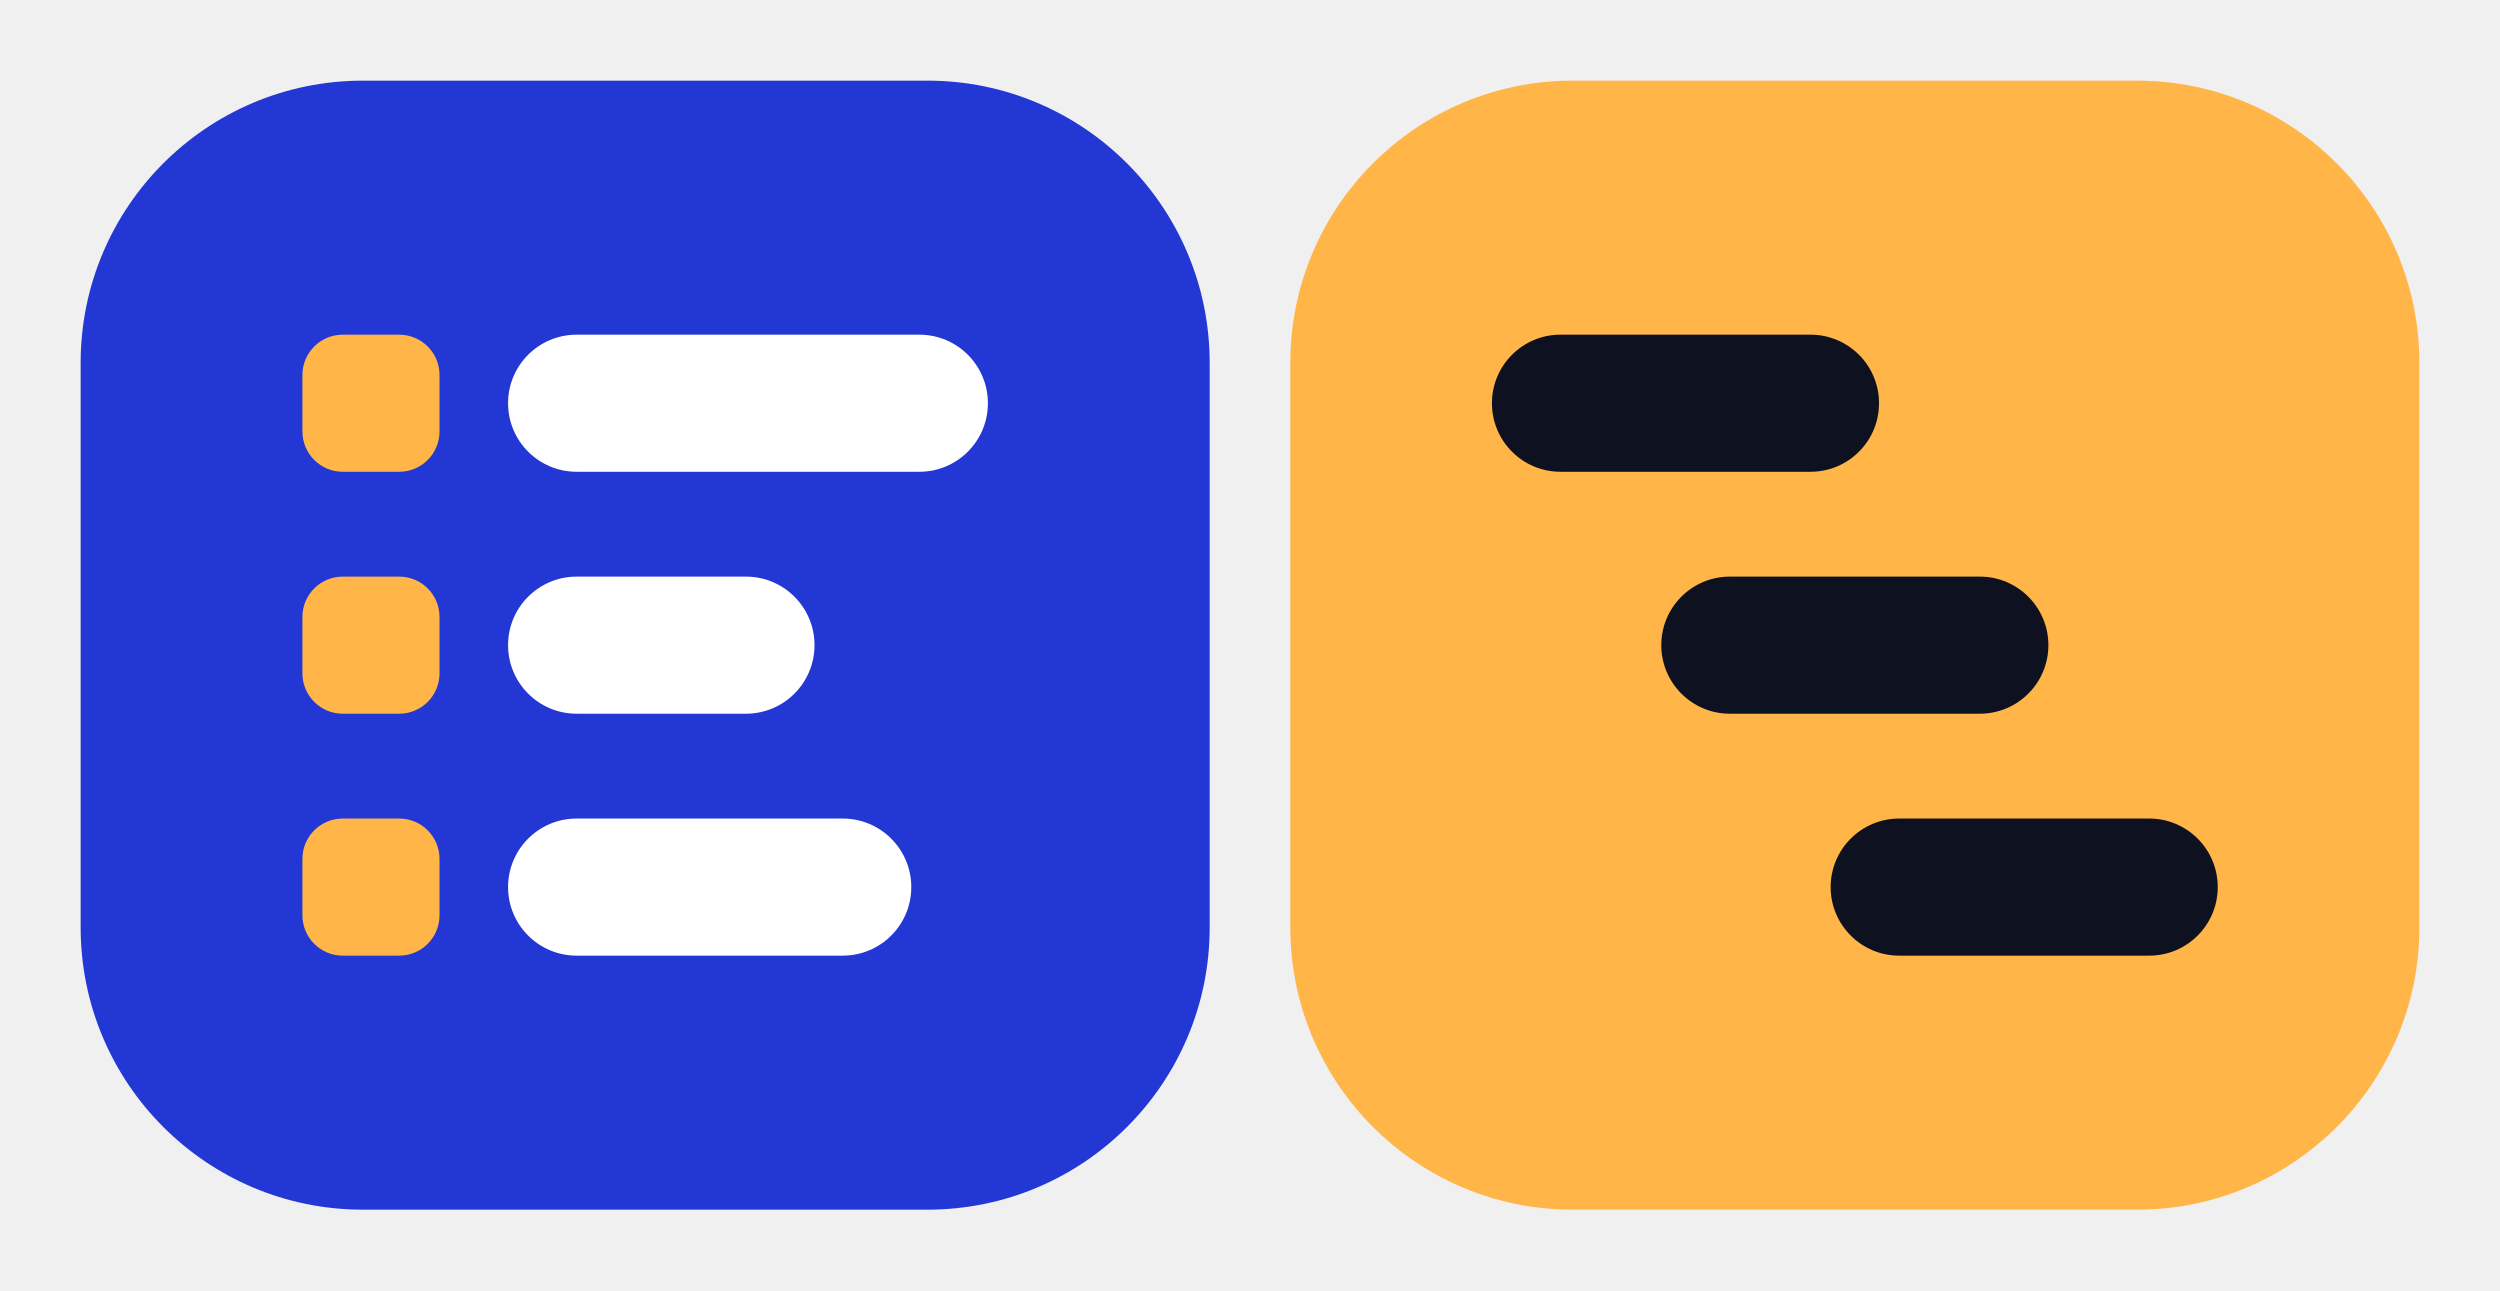
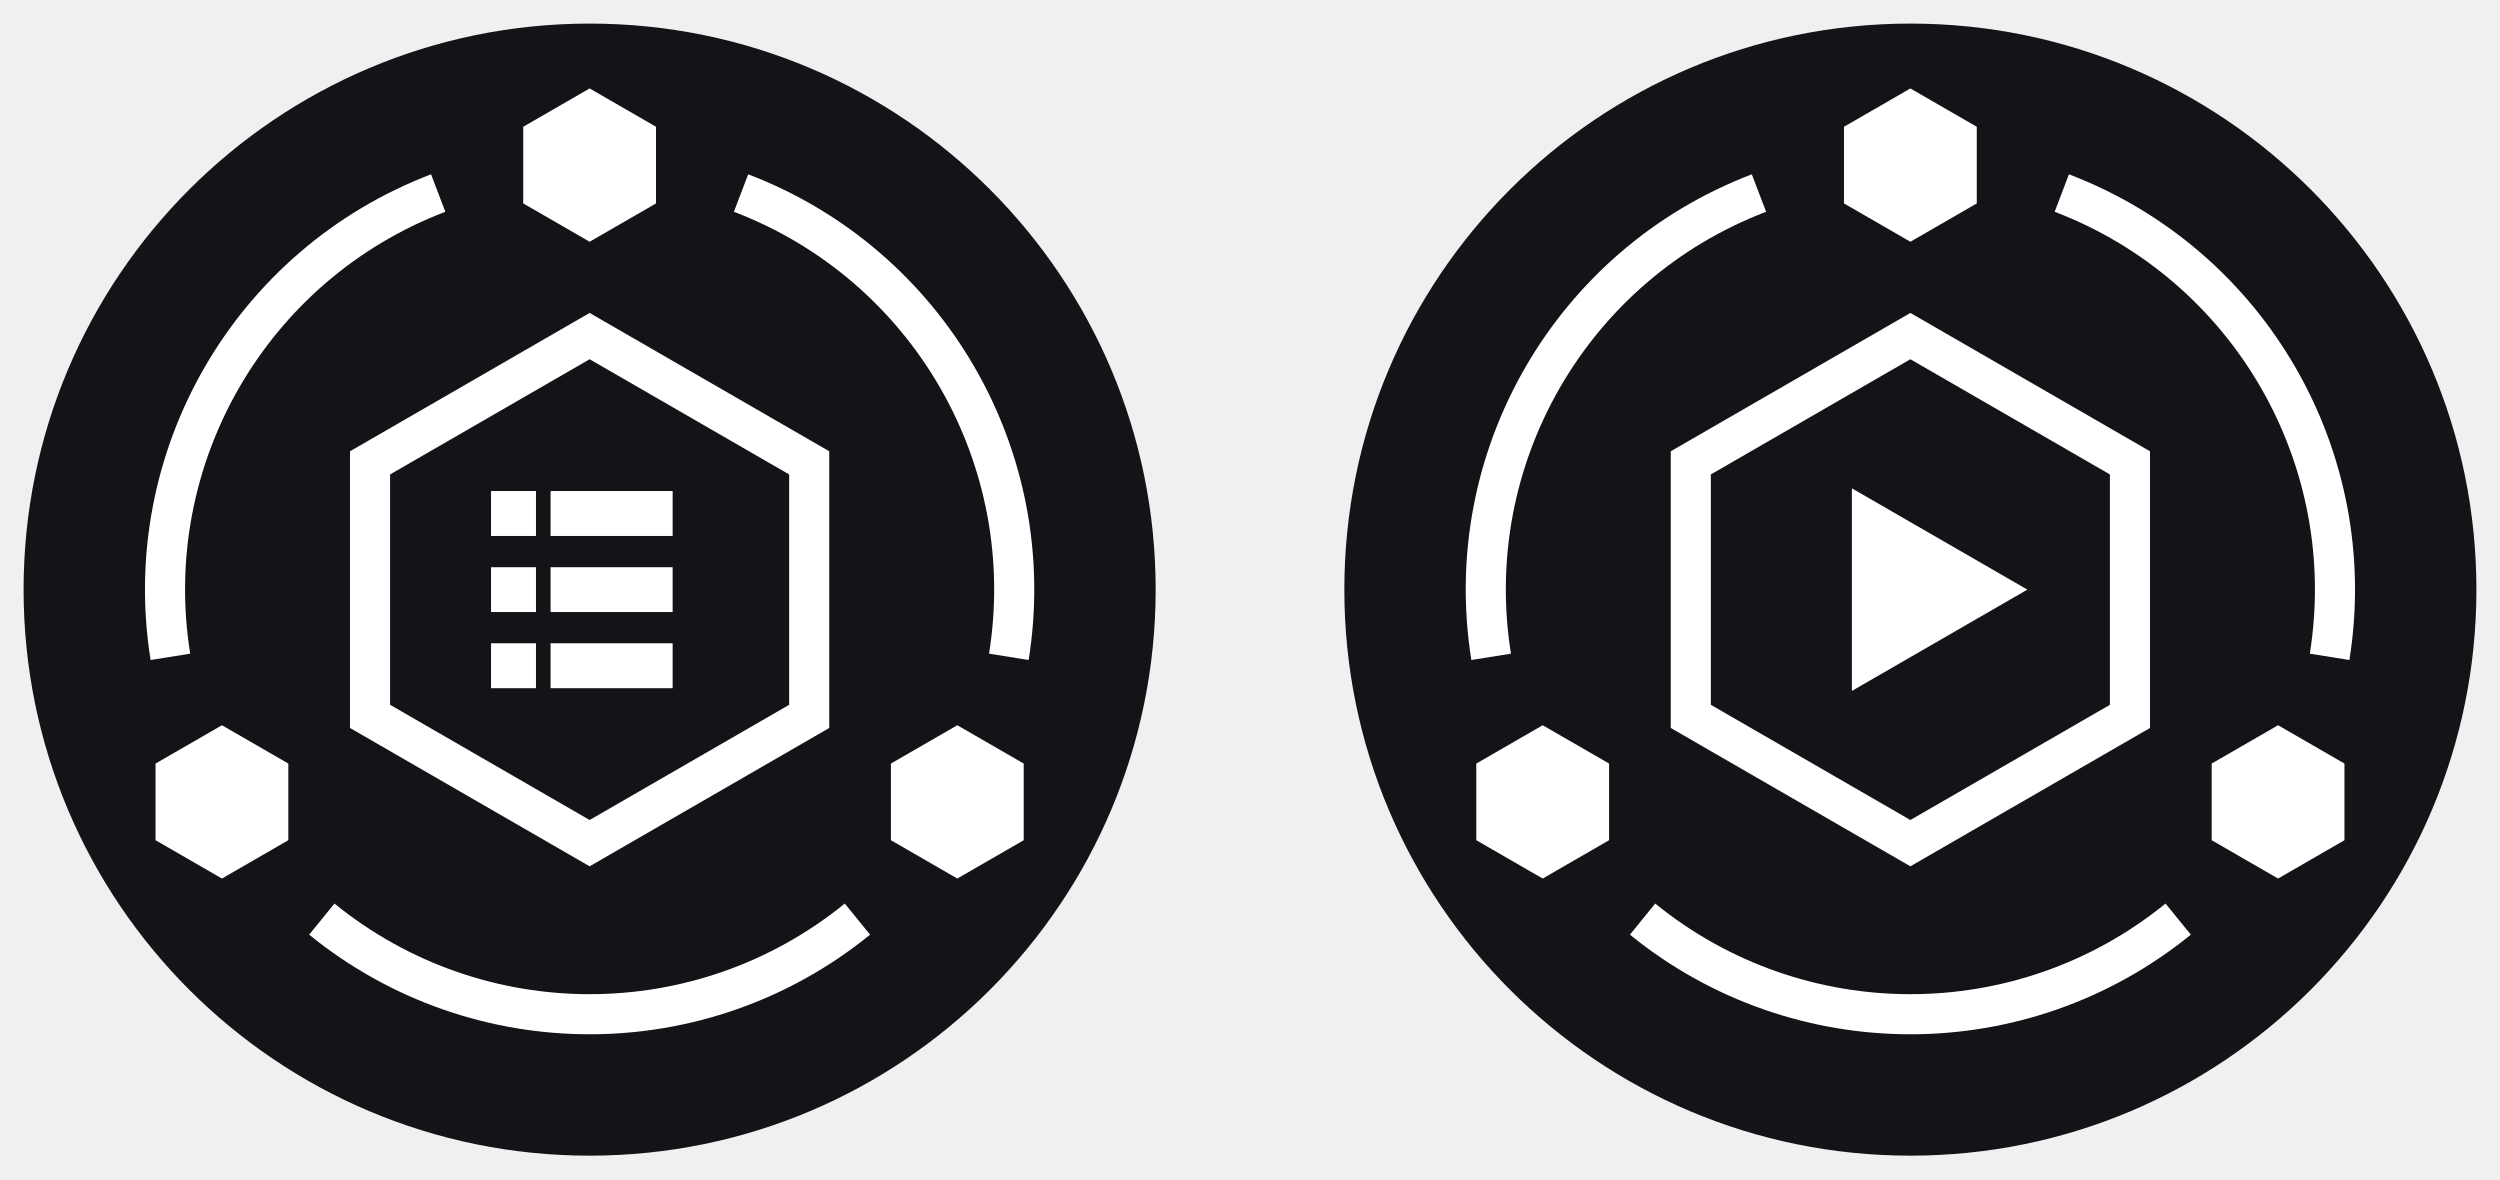
- <svg xmlns="http://www.w3.org/2000/svg" viewBox="0 0 62 32" role="img" aria-label="field_struct and actionable">
-   <rect x="2" y="2" width="28" height="28" rx="7" fill="#2337D4" />
-   <g fill="#FFB547">
-     <rect x="7.5" y="8.3" width="3.4" height="3.4" rx="1" />
-     <rect x="7.5" y="14.3" width="3.4" height="3.4" rx="1" />
-     <rect x="7.5" y="20.3" width="3.4" height="3.4" rx="1" />
-   </g>
-   <g fill="#FFFFFF">
-     <rect x="12.6" y="8.3" width="11.9" height="3.4" rx="1.7" />
-     <rect x="12.6" y="14.3" width="7.6" height="3.4" rx="1.7" />
-     <rect x="12.6" y="20.3" width="10" height="3.4" rx="1.7" />
-   </g>
-   <rect x="32" y="2" width="28" height="28" rx="7" fill="#FFB547" />
-   <g fill="#0E1120">
-     <rect x="37" y="8.3" width="9.6" height="3.4" rx="1.7" />
-     <rect x="41.2" y="14.3" width="9.6" height="3.4" rx="1.7" />
-     <rect x="45.4" y="20.3" width="9.6" height="3.4" rx="1.7" />
-   </g>
+ <svg xmlns="http://www.w3.org/2000/svg" viewBox="0 0 212 100" role="img" aria-label="field_struct and actionable">
+   <svg x="0" width="100" height="100" viewBox="0 0 100 100">
+     <circle cx="50" cy="50" r="48" fill="#141418" />
+     <path d="M62.84 16.37A36 36 0 0 1 85.55 55.7" fill="none" stroke="#FFFFFF" stroke-width="3.4" stroke-linejoin="miter" />
+     <path d="M72.71 77.94A36 36 0 0 1 27.29 77.94" fill="none" stroke="#FFFFFF" stroke-width="3.4" stroke-linejoin="miter" />
+     <path d="M14.45 55.7A36 36 0 0 1 37.16 16.37" fill="none" stroke="#FFFFFF" stroke-width="3.4" stroke-linejoin="miter" />
+     <path d="M50 28.5L68.62 39.25L68.62 60.75L50 71.5L31.38 60.75L31.38 39.25Z" fill="none" stroke="#FFFFFF" stroke-width="3.4" stroke-linejoin="miter" />
+     <path d="M41.64 41.64L45.45 41.64L45.45 45.45L41.64 45.45ZM46.69 41.64L57.04 41.64L57.04 45.45L46.69 45.45ZM41.64 48.1L45.45 48.1L45.45 51.9L41.64 51.9ZM46.69 48.1L57.04 48.1L57.04 51.9L46.69 51.9ZM41.64 54.55L45.45 54.55L45.45 58.36L41.64 58.36ZM46.69 54.55L57.04 54.55L57.04 58.36L46.69 58.36Z" fill="#FFFFFF" />
+     <path d="M50 7.5L55.63 10.75L55.63 17.25L50 20.5L44.37 17.25L44.37 10.75Z" fill="#FFFFFF" />
+     <path d="M81.18 61.5L86.81 64.75L86.81 71.25L81.18 74.5L75.55 71.25L75.55 64.75Z" fill="#FFFFFF" />
+     <path d="M18.82 61.5L24.45 64.75L24.45 71.25L18.82 74.5L13.19 71.25L13.19 64.75Z" fill="#FFFFFF" />
+   </svg>
+   <svg x="112" width="100" height="100" viewBox="0 0 100 100">
+     <circle cx="50" cy="50" r="48" fill="#141418" />
+     <path d="M62.84 16.37A36 36 0 0 1 85.55 55.7" fill="none" stroke="#FFFFFF" stroke-width="3.4" stroke-linejoin="miter" />
+     <path d="M72.71 77.94A36 36 0 0 1 27.29 77.94" fill="none" stroke="#FFFFFF" stroke-width="3.4" stroke-linejoin="miter" />
+     <path d="M14.45 55.7A36 36 0 0 1 37.16 16.37" fill="none" stroke="#FFFFFF" stroke-width="3.4" stroke-linejoin="miter" />
+     <path d="M50 28.5L68.62 39.25L68.62 60.75L50 71.5L31.38 60.75L31.38 39.25Z" fill="none" stroke="#FFFFFF" stroke-width="3.4" stroke-linejoin="miter" />
+     <path d="M59.92 50L45.04 58.59L45.04 41.41Z" fill="#FFFFFF" />
+     <path d="M50 7.5L55.63 10.75L55.63 17.25L50 20.5L44.37 17.25L44.37 10.75Z" fill="#FFFFFF" />
+     <path d="M81.18 61.5L86.81 64.75L86.81 71.25L81.18 74.5L75.55 71.25L75.55 64.75Z" fill="#FFFFFF" />
+     <path d="M18.82 61.5L24.45 64.75L24.45 71.25L18.82 74.5L13.19 71.25L13.19 64.75Z" fill="#FFFFFF" />
+   </svg>
</svg>
